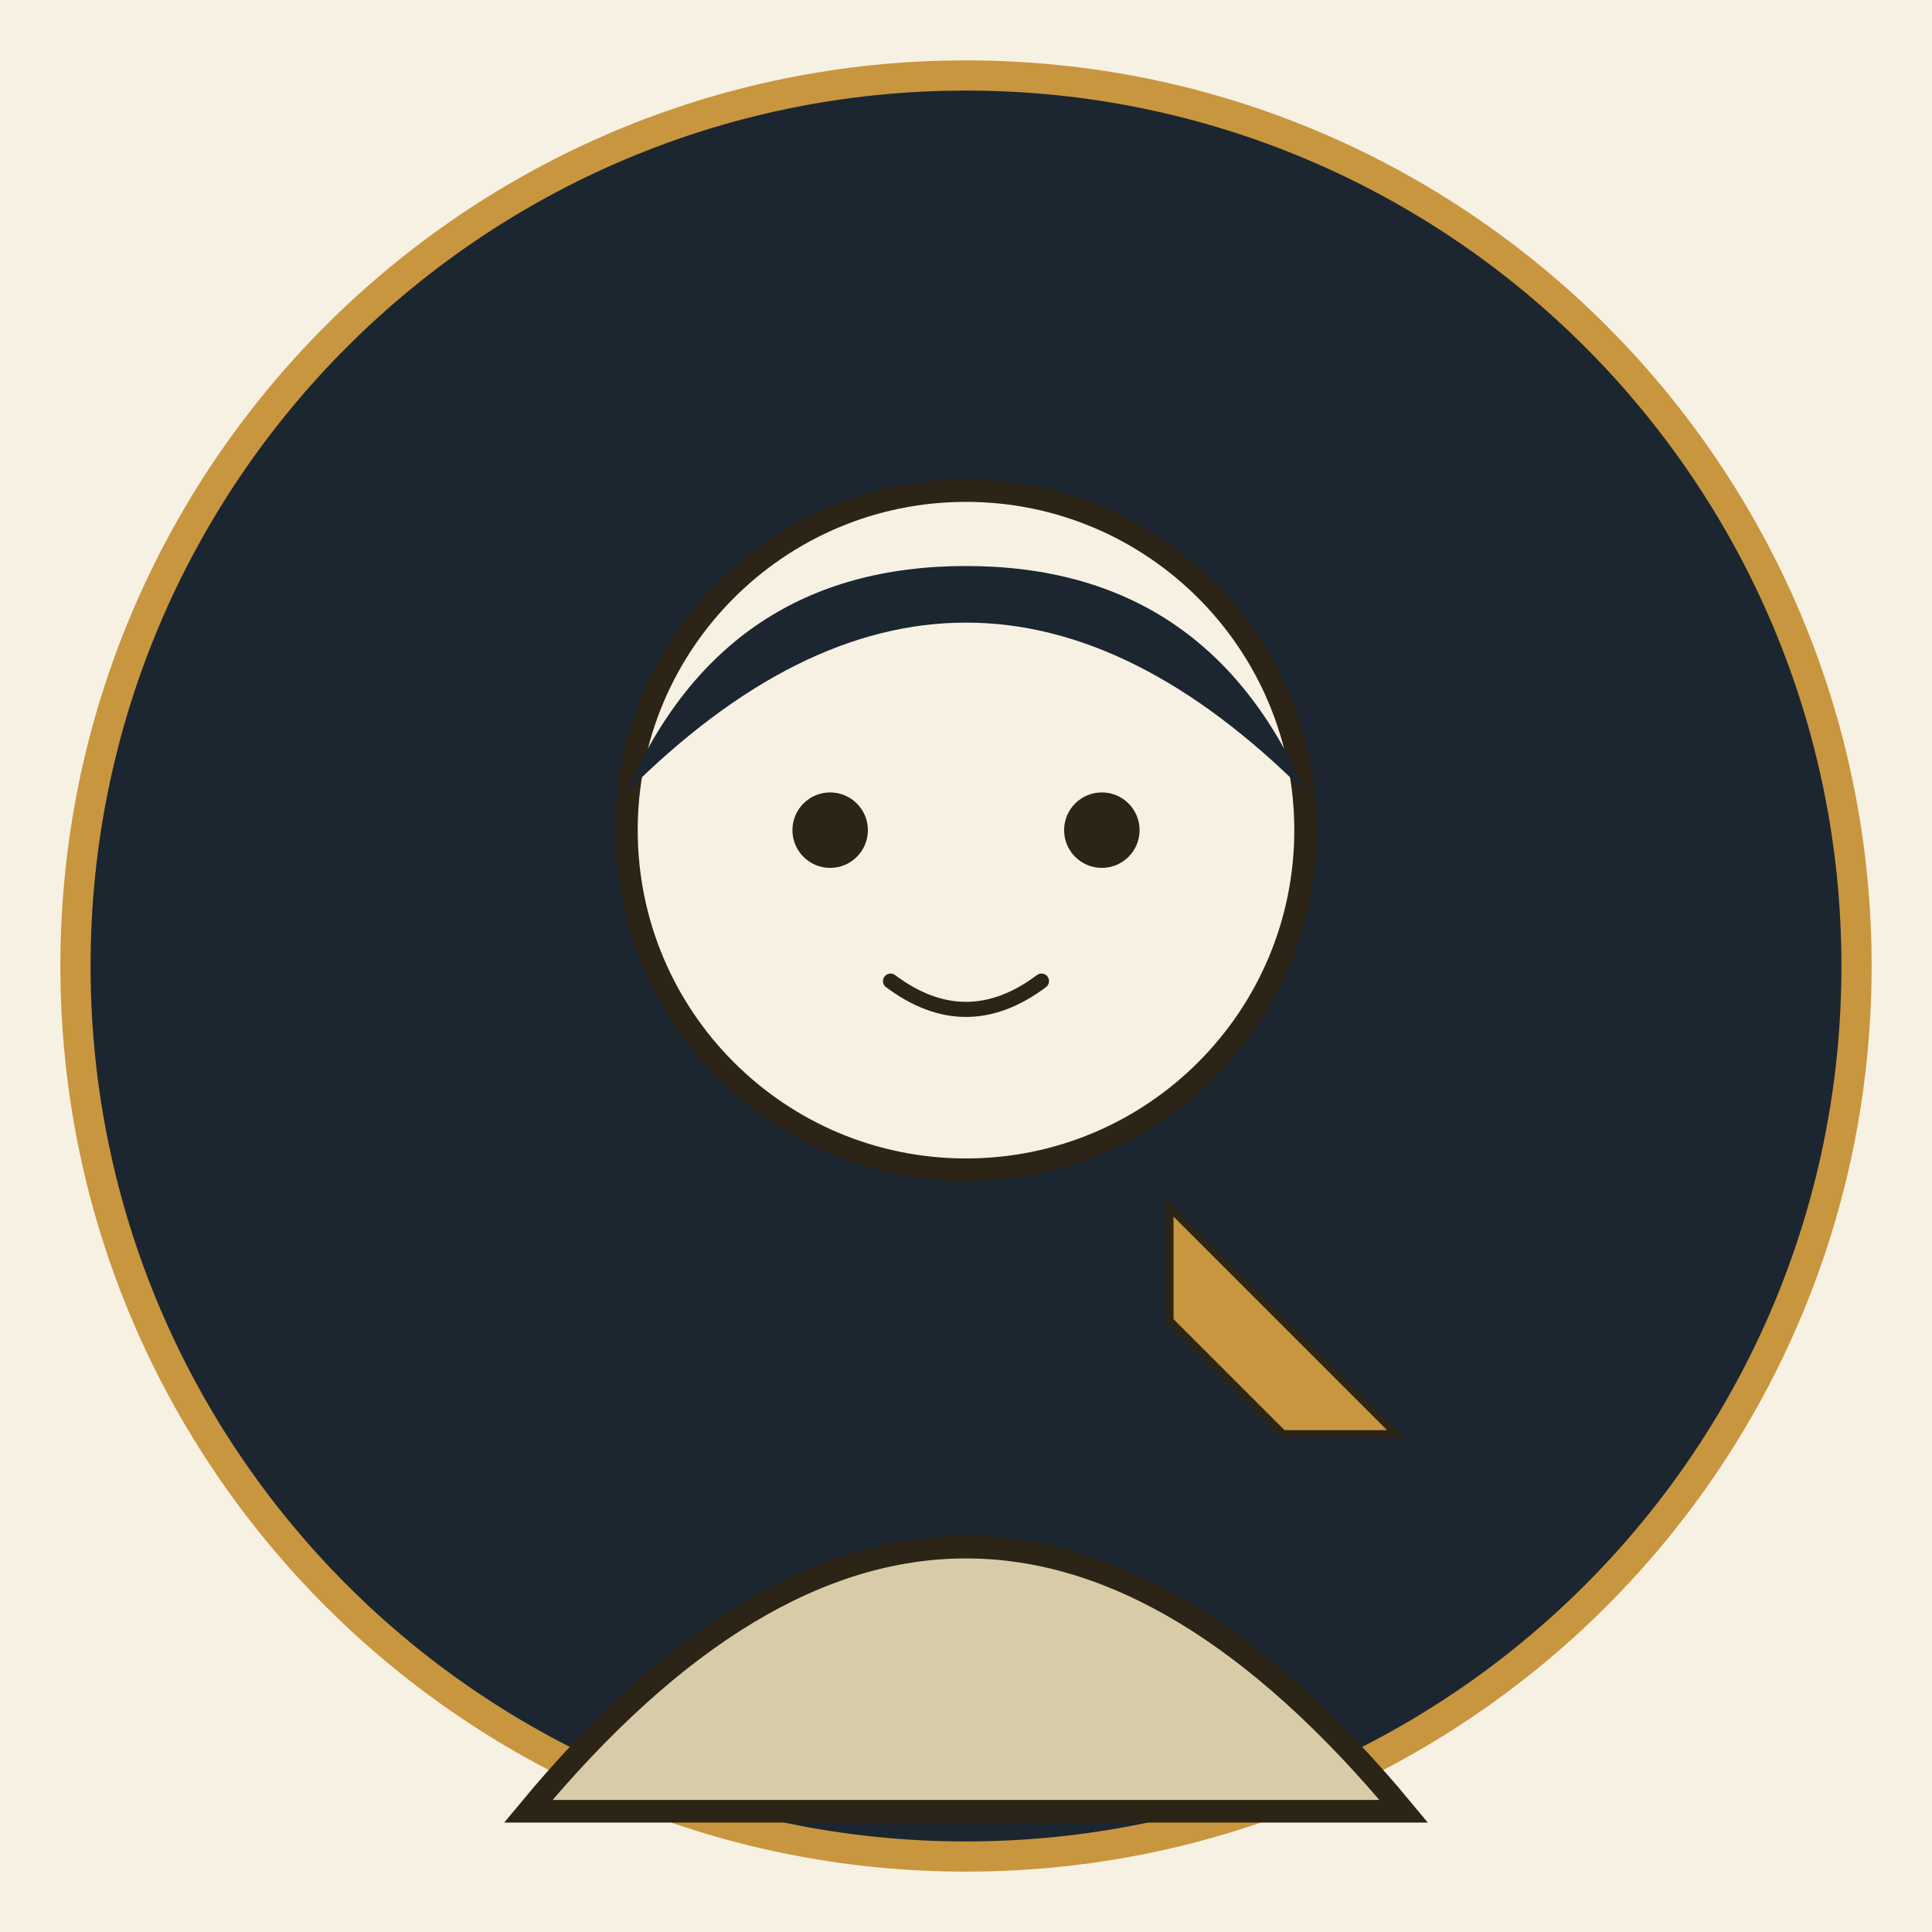
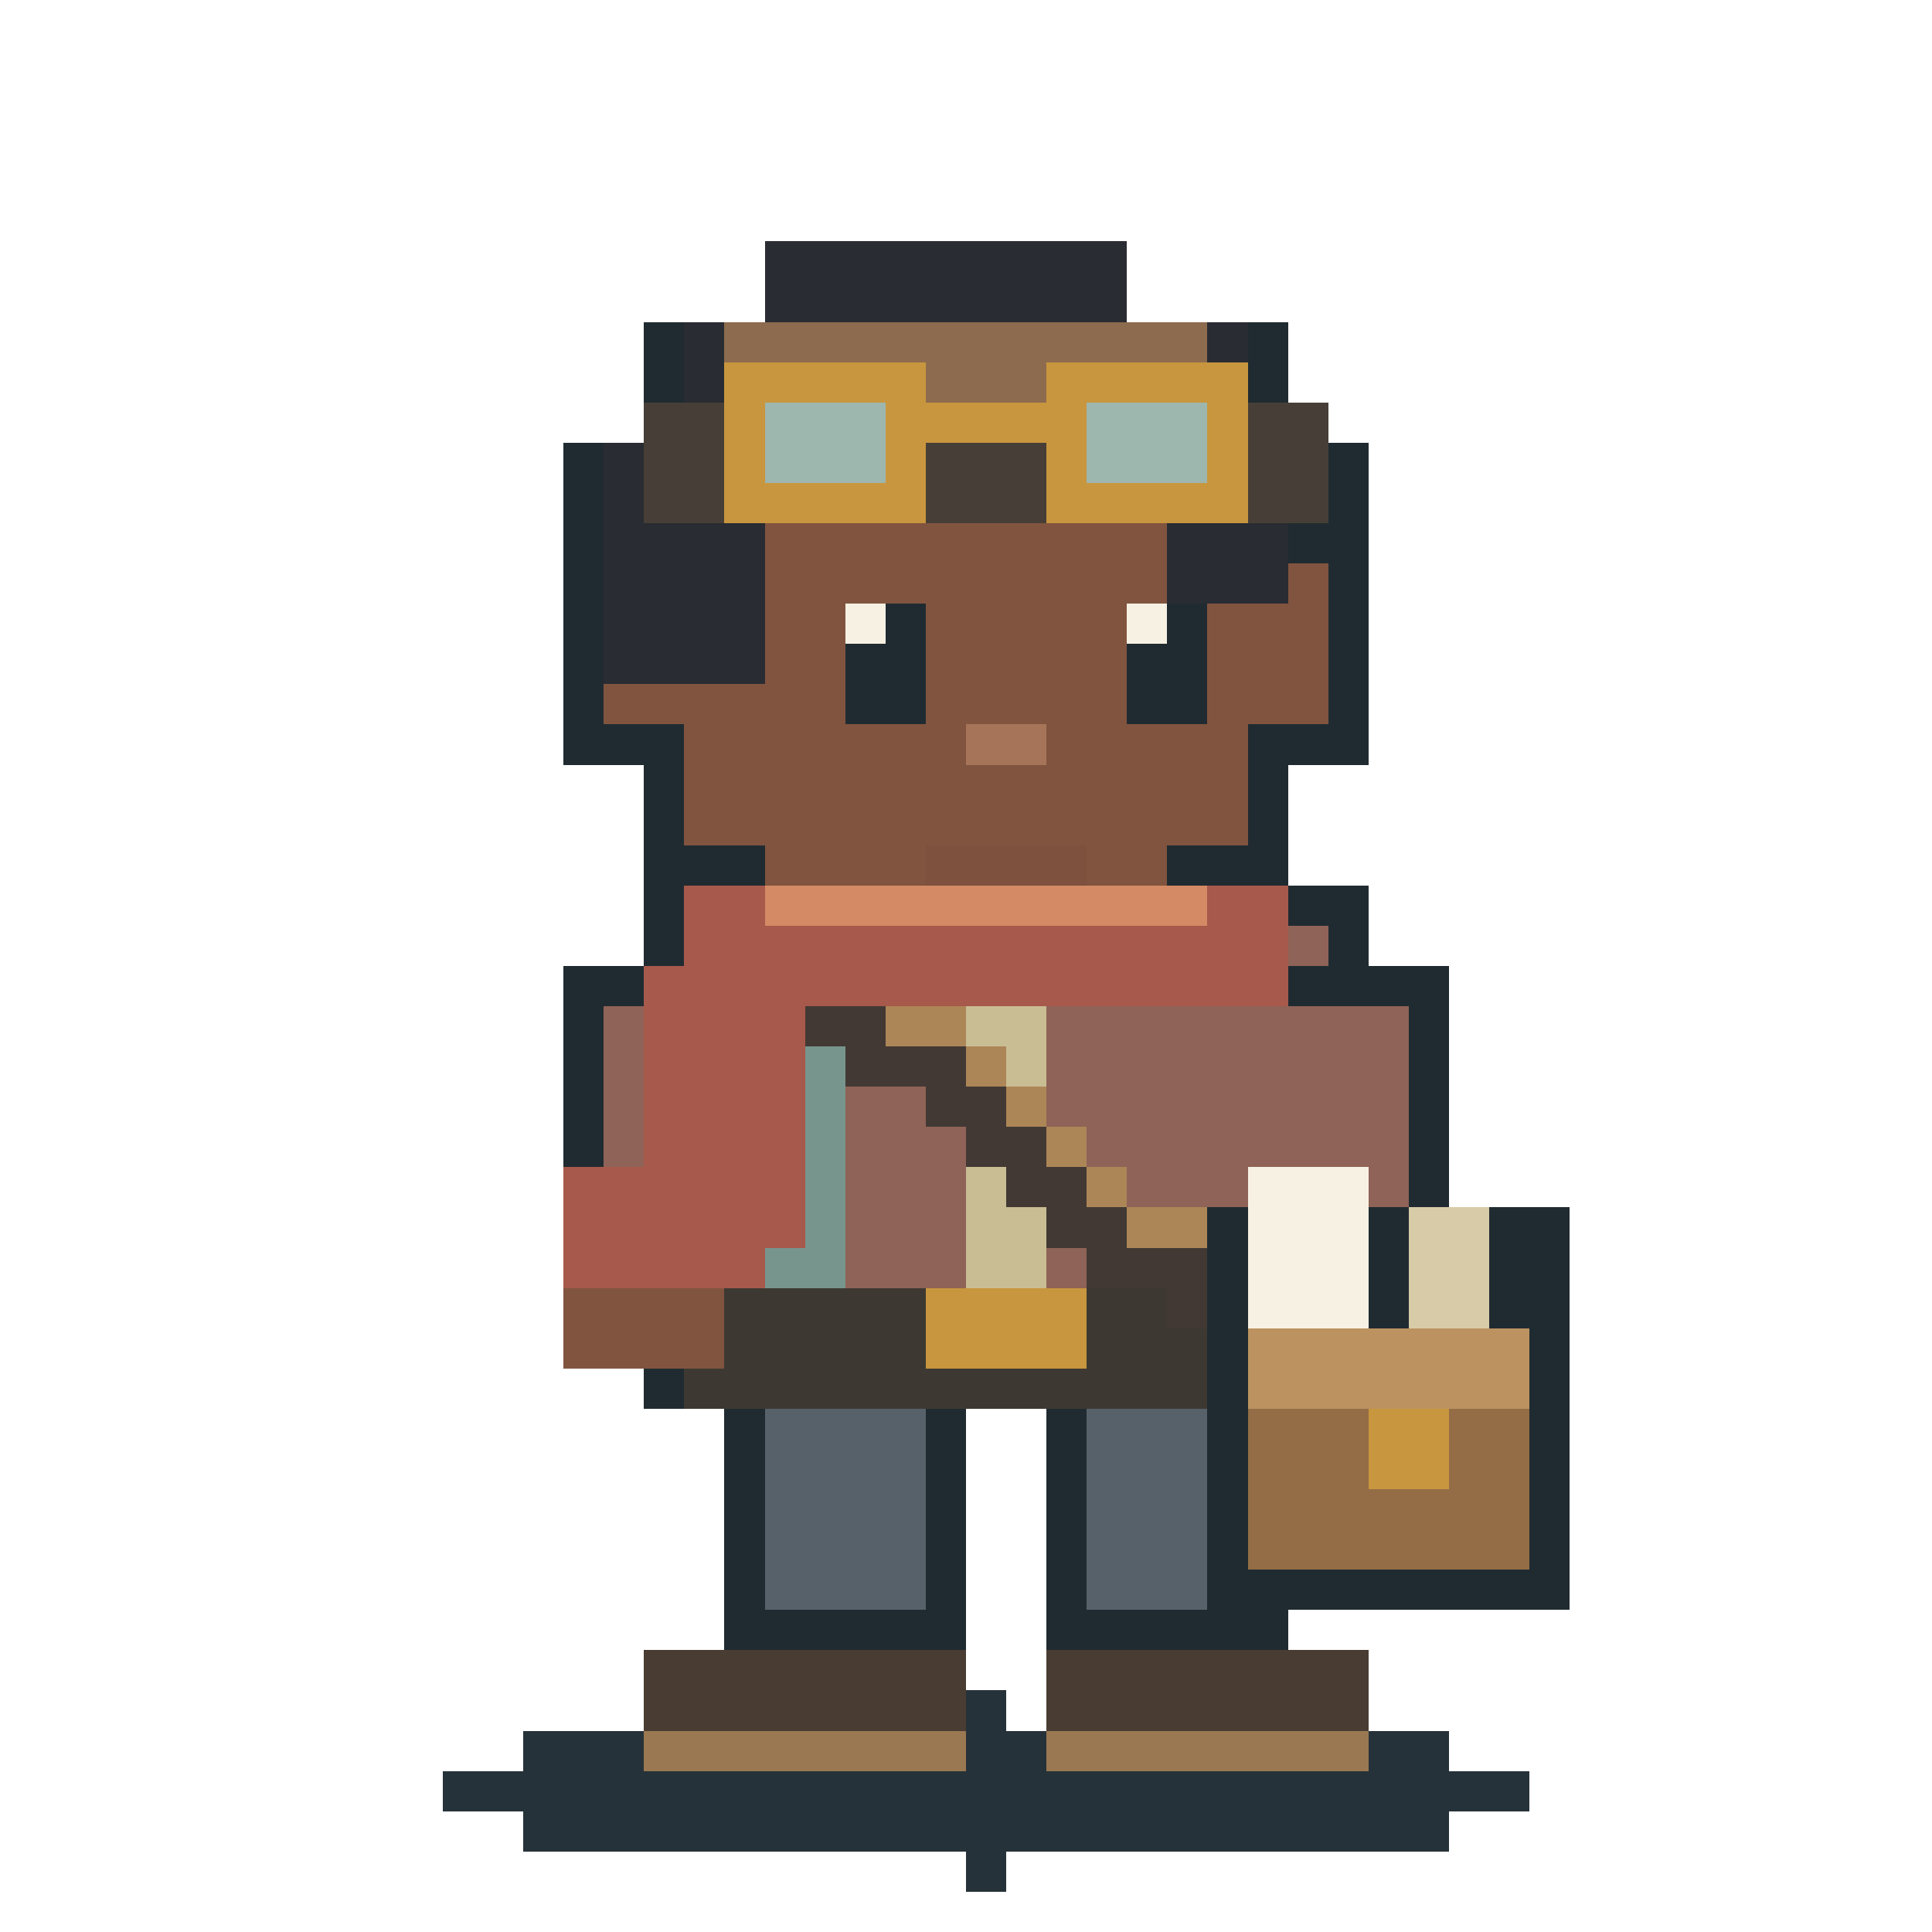
- <svg xmlns="http://www.w3.org/2000/svg" viewBox="0 0 512 512" width="100%" height="100%">
-   <rect width="512" height="512" fill="#f7f1e3" />
-   <circle cx="256" cy="256" r="236" fill="#1c2631" stroke="#c8963e" stroke-width="8" />
-   <path d="M 140 480 Q 256 340 372 480 Z" fill="#d8cca8" stroke="#2c2416" stroke-width="6" />
-   <circle cx="256" cy="220" r="90" fill="#f7f1e3" stroke="#2c2416" stroke-width="6" />
-   <path d="M 166 210 Q 256 120 346 210 Q 320 150 256 150 Q 192 150 166 210" fill="#1c2631" />
-   <circle cx="220" cy="220" r="10" fill="#2c2416" />
-   <circle cx="292" cy="220" r="10" fill="#2c2416" />
-   <path d="M 236 260 Q 256 275 276 260" fill="none" stroke="#2c2416" stroke-width="4" stroke-linecap="round" />
-   <polygon points="310,320 370,380 340,380 310,350" fill="#c8963e" stroke="#2c2416" stroke-width="2" />
+ <svg xmlns="http://www.w3.org/2000/svg" viewBox="0 0 192 192" width="192" height="192" shape-rendering="crispEdges">
+   <g transform="scale(4 4)">
+     <rect x="19" y="6" width="9" height="2" fill="#292c32" />
+     <rect x="18" y="8" width="12" height="1" fill="#8d6b4e" />
+     <rect x="30" y="8" width="1" height="1" fill="#292c32" />
+     <rect x="16" y="8" width="1" height="2" fill="#202b31" />
+     <rect x="17" y="8" width="1" height="2" fill="#292c32" />
+     <rect x="18" y="9" width="5" height="1" fill="#c8963e" />
+     <rect x="23" y="9" width="3" height="1" fill="#8d6b4e" />
+     <rect x="26" y="9" width="5" height="1" fill="#c8963e" />
+     <rect x="31" y="8" width="1" height="2" fill="#202b31" />
+     <rect x="22" y="10" width="5" height="1" fill="#c8963e" />
+     <rect x="18" y="10" width="1" height="2" fill="#c8963e" />
+     <rect x="19" y="10" width="3" height="2" fill="#9db6ae" />
+     <rect x="22" y="11" width="1" height="1" fill="#c8963e" />
+     <rect x="26" y="11" width="1" height="1" fill="#c8963e" />
+     <rect x="27" y="10" width="3" height="2" fill="#9db6ae" />
+     <rect x="30" y="10" width="1" height="2" fill="#c8963e" />
+     <rect x="15" y="11" width="1" height="2" fill="#292c32" />
+     <rect x="16" y="10" width="2" height="3" fill="#473f37" />
+     <rect x="18" y="12" width="5" height="1" fill="#c8963e" />
+     <rect x="23" y="11" width="3" height="2" fill="#473f37" />
+     <rect x="26" y="12" width="5" height="1" fill="#c8963e" />
+     <rect x="31" y="10" width="2" height="3" fill="#473f37" />
+     <rect x="33" y="11" width="1" height="2" fill="#202b31" />
+     <rect x="32" y="13" width="2" height="1" fill="#202b31" />
+     <rect x="19" y="13" width="10" height="2" fill="#81543f" />
+     <rect x="29" y="13" width="3" height="2" fill="#292c32" />
+     <rect x="32" y="14" width="1" height="1" fill="#81543f" />
+     <rect x="21" y="15" width="1" height="1" fill="#f7f1e3" />
+     <rect x="22" y="15" width="1" height="1" fill="#202b31" />
+     <rect x="28" y="15" width="1" height="1" fill="#f7f1e3" />
+     <rect x="29" y="15" width="1" height="1" fill="#202b31" />
+     <rect x="15" y="13" width="4" height="4" fill="#292c32" />
+     <rect x="19" y="15" width="2" height="2" fill="#81543f" />
+     <rect x="14" y="11" width="1" height="7" fill="#202b31" />
+     <rect x="15" y="17" width="6" height="1" fill="#81543f" />
+     <rect x="21" y="16" width="2" height="2" fill="#202b31" />
+     <rect x="23" y="15" width="5" height="3" fill="#81543f" />
+     <rect x="28" y="16" width="2" height="2" fill="#202b31" />
+     <rect x="30" y="15" width="3" height="3" fill="#81543f" />
+     <rect x="33" y="14" width="1" height="4" fill="#202b31" />
+     <rect x="14" y="18" width="3" height="1" fill="#202b31" />
+     <rect x="17" y="18" width="7" height="1" fill="#81543f" />
+     <rect x="24" y="18" width="2" height="1" fill="#a67458" />
+     <rect x="26" y="18" width="5" height="1" fill="#81543f" />
+     <rect x="31" y="18" width="3" height="1" fill="#202b31" />
+     <rect x="16" y="19" width="1" height="2" fill="#202b31" />
+     <rect x="17" y="19" width="14" height="2" fill="#81543f" />
+     <rect x="31" y="19" width="1" height="2" fill="#202b31" />
+     <rect x="16" y="21" width="3" height="1" fill="#202b31" />
+     <rect x="19" y="21" width="4" height="1" fill="#81543f" />
+     <rect x="23" y="21" width="4" height="1" fill="#7d513e" />
+     <rect x="27" y="21" width="2" height="1" fill="#81543f" />
+     <rect x="29" y="21" width="3" height="1" fill="#202b31" />
+     <rect x="17" y="22" width="2" height="1" fill="#a7594b" />
+     <rect x="19" y="22" width="11" height="1" fill="#d48a64" />
+     <rect x="30" y="22" width="2" height="1" fill="#a7594b" />
+     <rect x="32" y="22" width="2" height="1" fill="#202b31" />
+     <rect x="16" y="22" width="1" height="2" fill="#202b31" />
+     <rect x="17" y="23" width="15" height="1" fill="#a7594b" />
+     <rect x="32" y="23" width="1" height="1" fill="#8f6357" />
+     <rect x="33" y="23" width="1" height="1" fill="#202b31" />
+     <rect x="14" y="24" width="2" height="1" fill="#202b31" />
+     <rect x="16" y="24" width="16" height="1" fill="#a7594b" />
+     <rect x="32" y="24" width="4" height="1" fill="#202b31" />
+     <rect x="20" y="25" width="2" height="1" fill="#423934" />
+     <rect x="22" y="25" width="2" height="1" fill="#ad8657" />
+     <rect x="24" y="25" width="2" height="1" fill="#c9bd94" />
+     <rect x="21" y="26" width="3" height="1" fill="#423934" />
+     <rect x="24" y="26" width="1" height="1" fill="#ad8657" />
+     <rect x="25" y="26" width="1" height="1" fill="#c9bd94" />
+     <rect x="21" y="27" width="2" height="1" fill="#8f6357" />
+     <rect x="23" y="27" width="2" height="1" fill="#423934" />
+     <rect x="25" y="27" width="1" height="1" fill="#ad8657" />
+     <rect x="26" y="25" width="9" height="3" fill="#8f6357" />
+     <rect x="14" y="25" width="1" height="4" fill="#202b31" />
+     <rect x="15" y="25" width="1" height="4" fill="#8f6357" />
+     <rect x="16" y="25" width="4" height="4" fill="#a7594b" />
+     <rect x="24" y="28" width="2" height="1" fill="#423934" />
+     <rect x="26" y="28" width="1" height="1" fill="#ad8657" />
+     <rect x="27" y="28" width="8" height="1" fill="#8f6357" />
+     <rect x="24" y="29" width="1" height="1" fill="#c9bd94" />
+     <rect x="25" y="29" width="2" height="1" fill="#423934" />
+     <rect x="27" y="29" width="1" height="1" fill="#ad8657" />
+     <rect x="28" y="29" width="3" height="1" fill="#8f6357" />
+     <rect x="34" y="29" width="1" height="1" fill="#8f6357" />
+     <rect x="35" y="25" width="1" height="5" fill="#202b31" />
+     <rect x="14" y="29" width="6" height="2" fill="#a7594b" />
+     <rect x="20" y="26" width="1" height="5" fill="#77958d" />
+     <rect x="26" y="30" width="2" height="1" fill="#423934" />
+     <rect x="28" y="30" width="2" height="1" fill="#ad8657" />
+     <rect x="14" y="31" width="5" height="1" fill="#a7594b" />
+     <rect x="19" y="31" width="2" height="1" fill="#77958d" />
+     <rect x="21" y="28" width="3" height="4" fill="#8f6357" />
+     <rect x="24" y="30" width="2" height="2" fill="#c9bd94" />
+     <rect x="26" y="31" width="1" height="1" fill="#8f6357" />
+     <rect x="27" y="31" width="3" height="1" fill="#423934" />
+     <rect x="27" y="32" width="2" height="1" fill="#3d3932" />
+     <rect x="29" y="32" width="1" height="1" fill="#423934" />
+     <rect x="31" y="29" width="3" height="4" fill="#f7f1e3" />
+     <rect x="34" y="30" width="1" height="3" fill="#202b31" />
+     <rect x="35" y="30" width="2" height="3" fill="#d8cca8" />
+     <rect x="37" y="30" width="2" height="3" fill="#202b31" />
+     <rect x="14" y="32" width="4" height="2" fill="#81543f" />
+     <rect x="18" y="32" width="5" height="2" fill="#3d3932" />
+     <rect x="23" y="32" width="4" height="2" fill="#c8963e" />
+     <rect x="27" y="33" width="3" height="1" fill="#3d3932" />
+     <rect x="16" y="34" width="1" height="1" fill="#202b31" />
+     <rect x="17" y="34" width="13" height="1" fill="#3d3932" />
+     <rect x="31" y="33" width="7" height="2" fill="#bc9360" />
+     <rect x="31" y="35" width="3" height="2" fill="#946d46" />
+     <rect x="34" y="35" width="2" height="2" fill="#c8963e" />
+     <rect x="36" y="35" width="2" height="2" fill="#946d46" />
+     <rect x="30" y="30" width="1" height="9" fill="#202b31" />
+     <rect x="31" y="37" width="7" height="2" fill="#946d46" />
+     <rect x="38" y="33" width="1" height="6" fill="#202b31" />
+     <rect x="18" y="35" width="1" height="5" fill="#202b31" />
+     <rect x="19" y="35" width="4" height="5" fill="#56616a" />
+     <rect x="23" y="35" width="1" height="5" fill="#202b31" />
+     <rect x="26" y="35" width="1" height="5" fill="#202b31" />
+     <rect x="27" y="35" width="3" height="5" fill="#56616a" />
+     <rect x="30" y="39" width="9" height="1" fill="#202b31" />
+     <rect x="18" y="40" width="6" height="1" fill="#202b31" />
+     <rect x="26" y="40" width="6" height="1" fill="#202b31" />
+     <rect x="16" y="41" width="8" height="2" fill="#493c32" />
+     <rect x="24" y="42" width="1" height="1" fill="#263239" />
+     <rect x="26" y="41" width="8" height="2" fill="#493c32" />
+     <rect x="13" y="43" width="3" height="1" fill="#263239" />
+     <rect x="16" y="43" width="8" height="1" fill="#9a7852" />
+     <rect x="24" y="43" width="2" height="1" fill="#263239" />
+     <rect x="26" y="43" width="8" height="1" fill="#9a7852" />
+     <rect x="34" y="43" width="2" height="1" fill="#263239" />
+     <rect x="11" y="44" width="27" height="1" fill="#263239" />
+     <rect x="13" y="45" width="23" height="1" fill="#263239" />
+     <rect x="24" y="46" width="1" height="1" fill="#263239" />
+   </g>
</svg>
